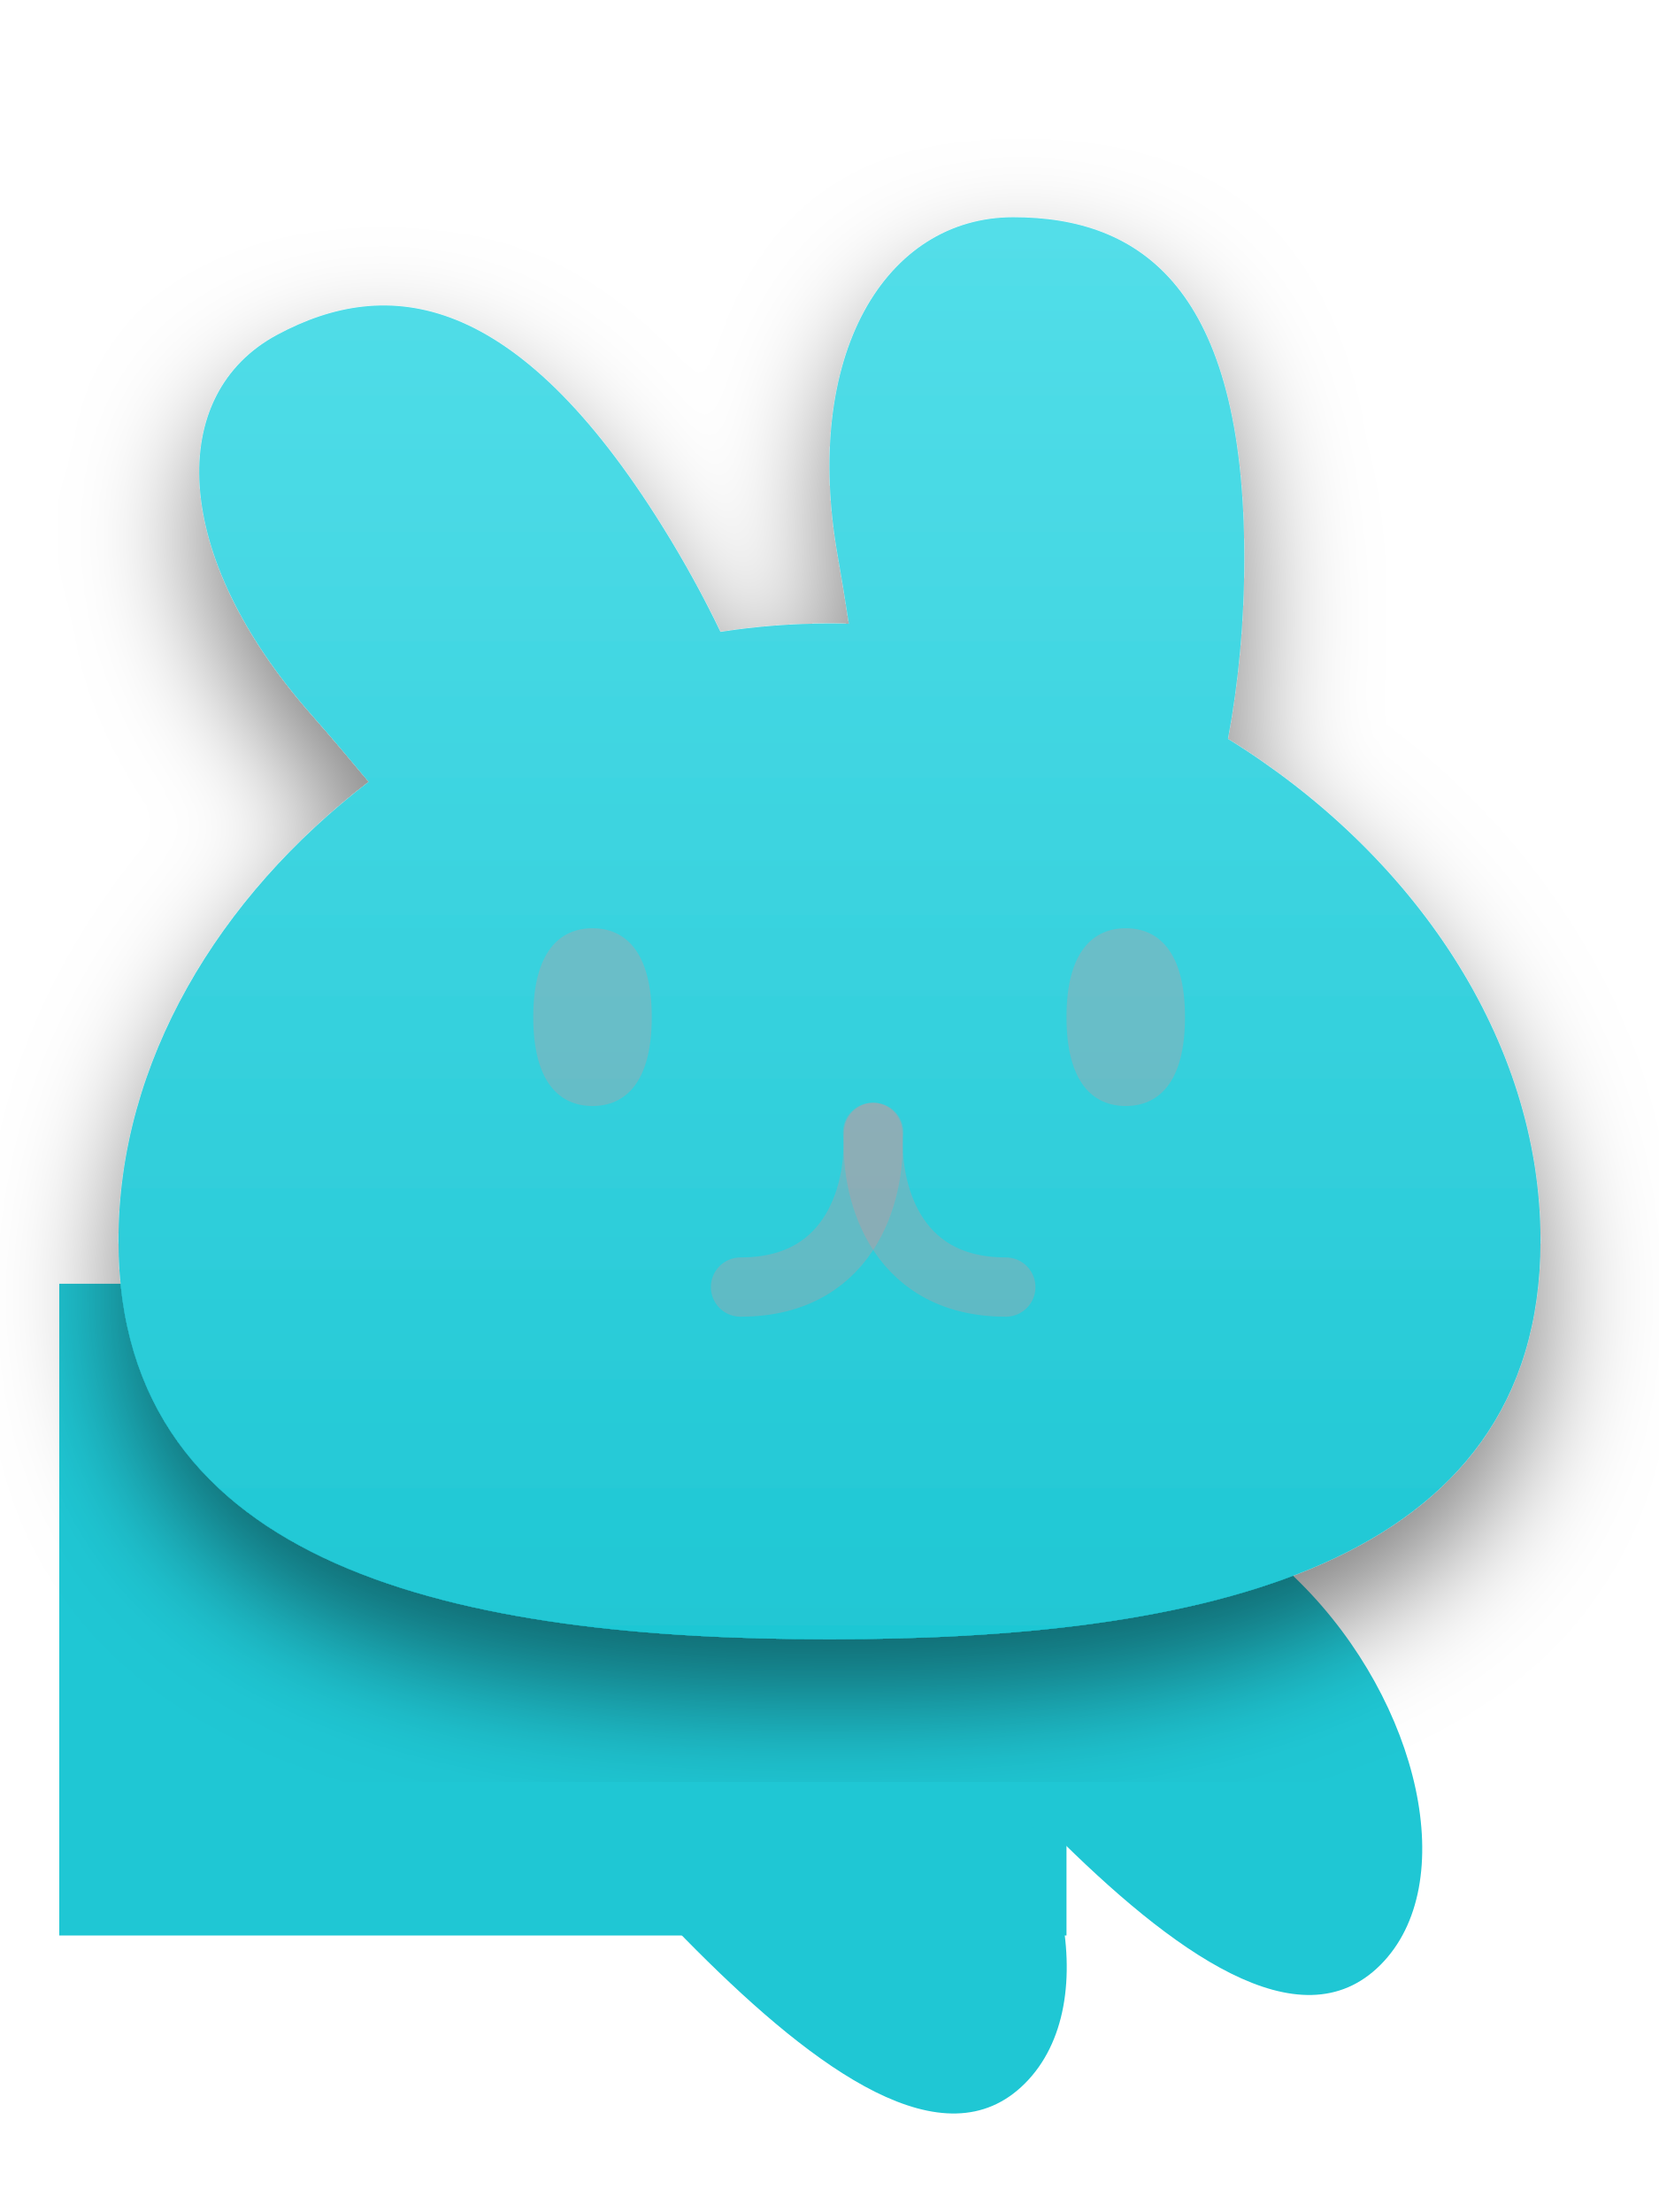
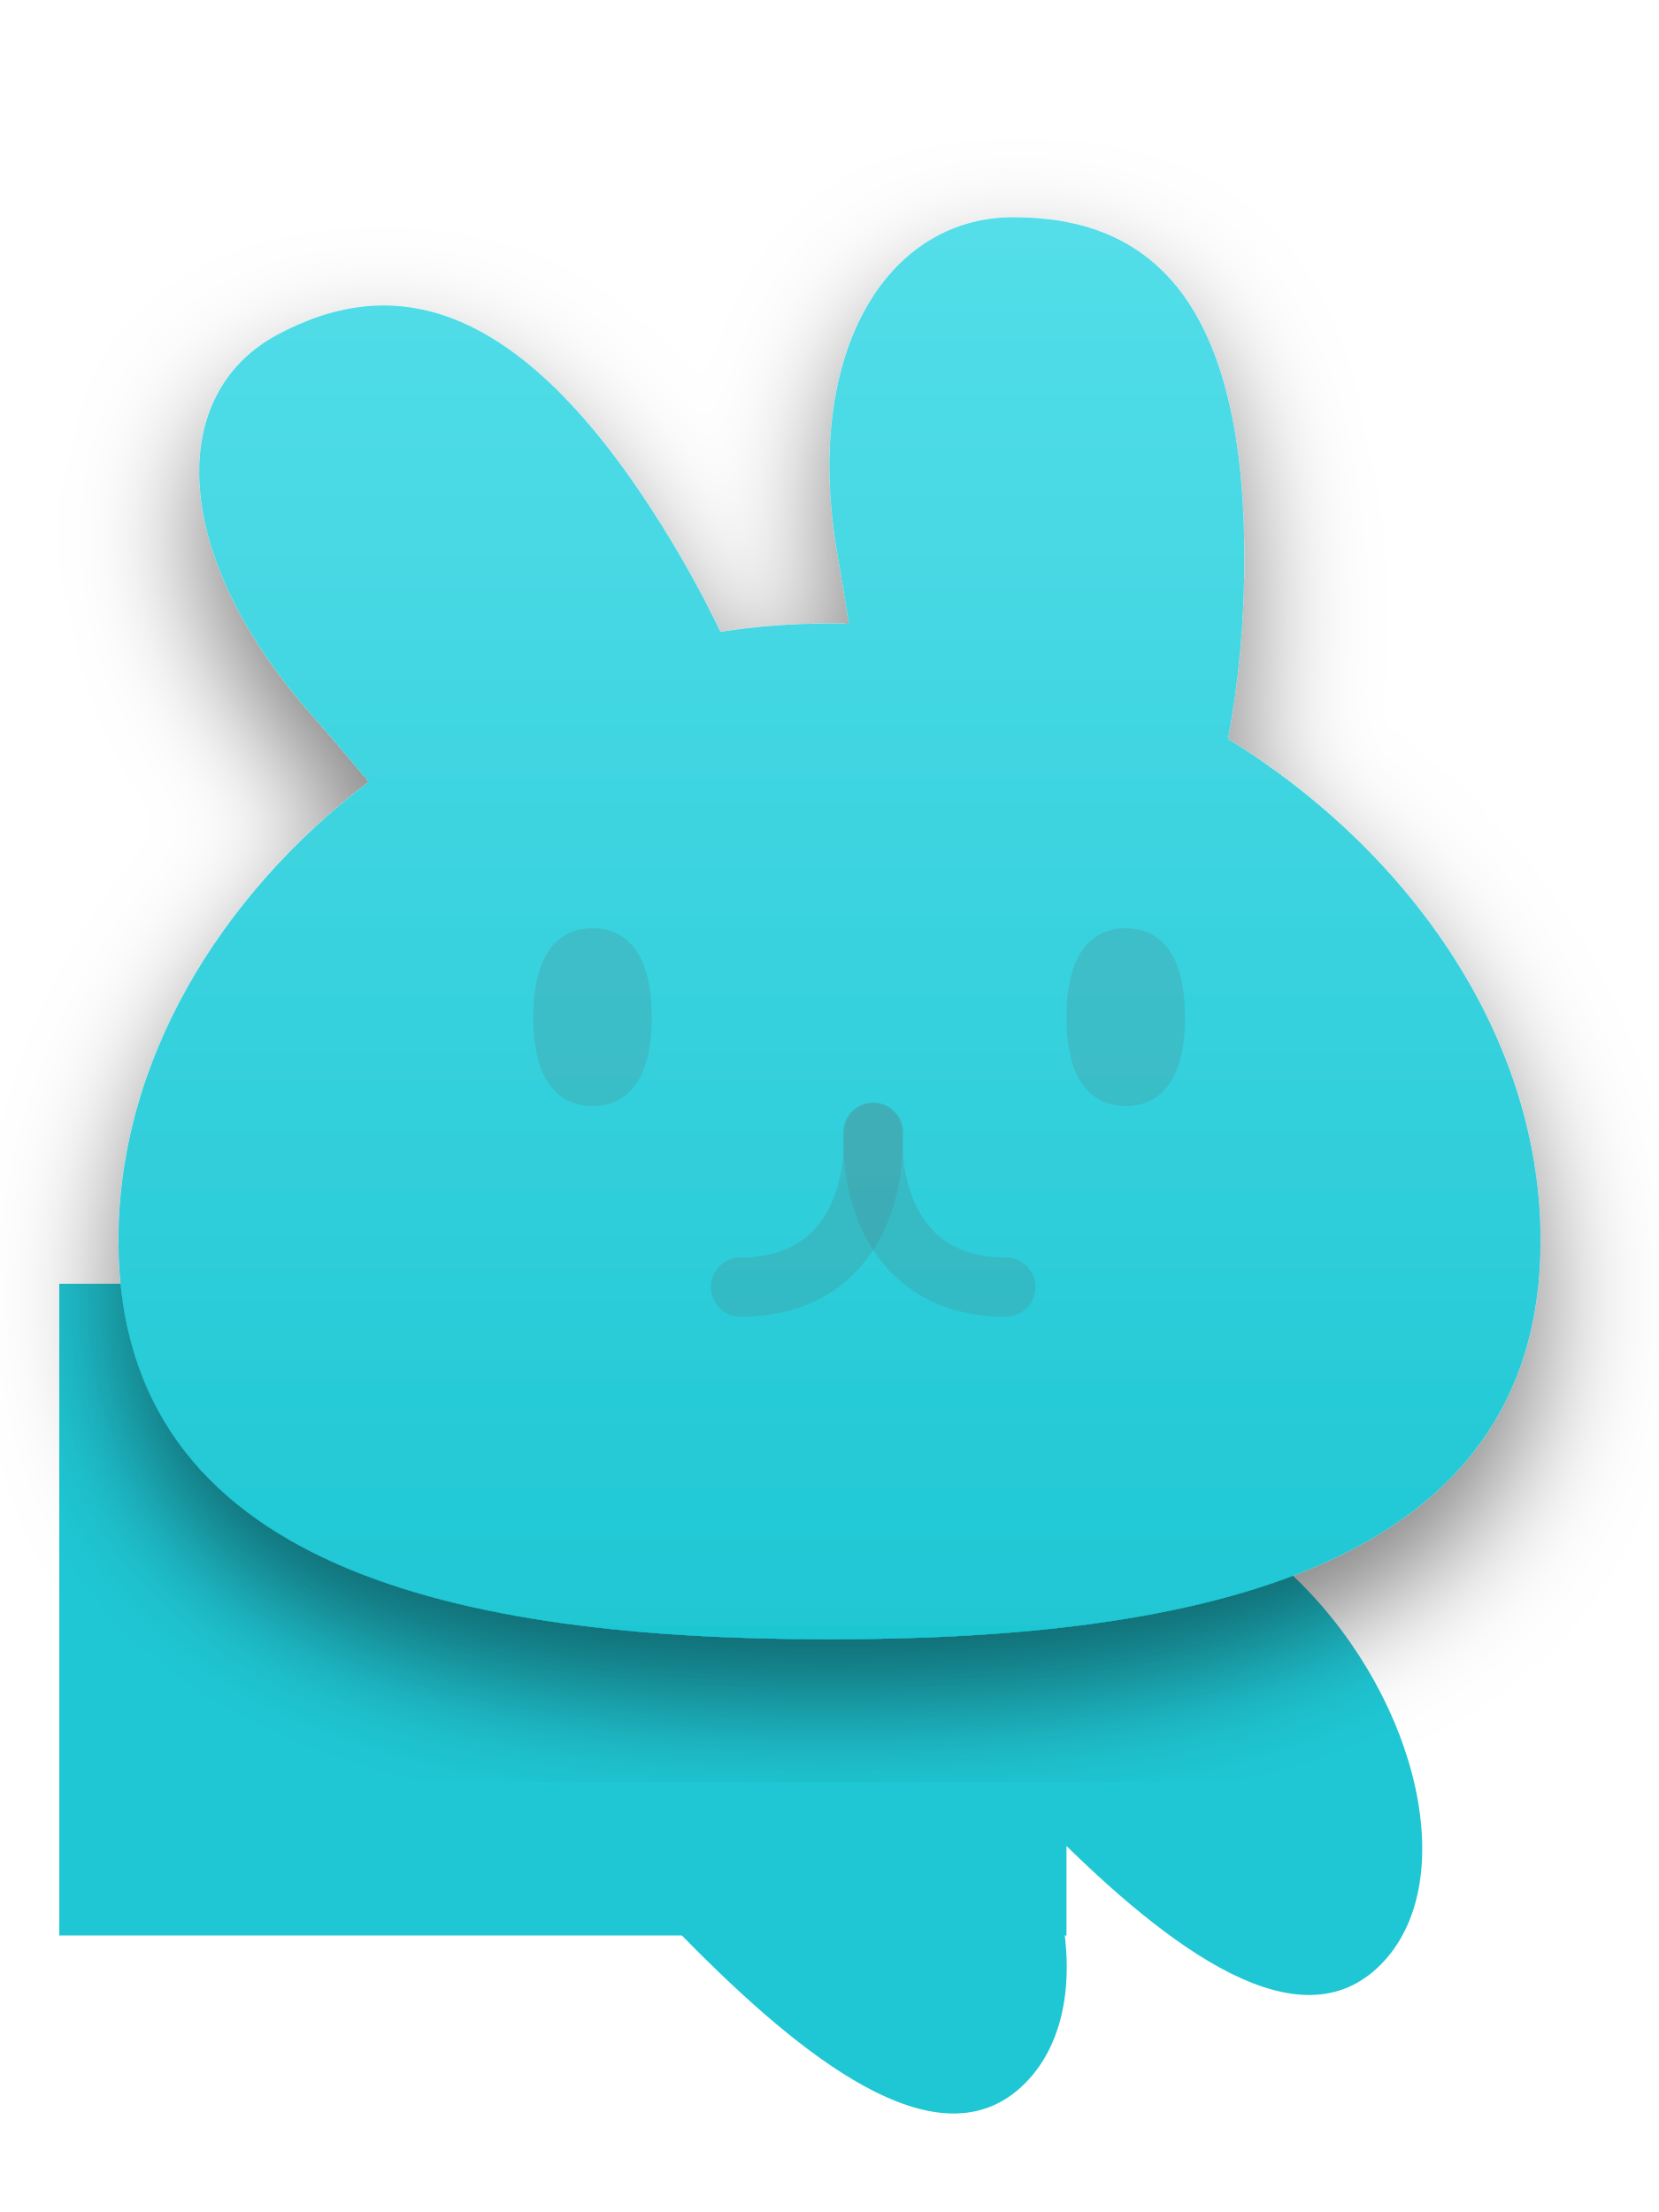
<svg xmlns="http://www.w3.org/2000/svg" width="24" height="32" viewBox="0 0 28 32" fill="none">
  <rect x="1" y="19" width="17" height="11" fill="#1FC7D4" />
  <path d="M9.507 24.706C8.146 26.067 9.738 28.231 11.755 30.249C13.773 32.267 15.938 33.858 17.298 32.497C18.659 31.137 17.968 28.071 15.951 26.053C13.933 24.036 10.868 23.345 9.507 24.706Z" fill="#1FC7D4" />
  <path d="M15.507 22.706C14.146 24.067 15.738 26.231 17.756 28.249C19.773 30.267 21.938 31.858 23.298 30.497C24.659 29.137 23.968 26.071 21.951 24.053C19.933 22.036 16.868 21.345 15.507 22.706Z" fill="#1FC7D4" />
  <g filter="url(#filter0_d)">
    <path fill-rule="evenodd" clip-rule="evenodd" d="M14.146 6.752C14.21 7.109 14.27 7.481 14.328 7.862C14.219 7.859 14.11 7.857 14 7.857C13.38 7.857 12.765 7.905 12.159 7.998C11.879 7.415 11.555 6.822 11.187 6.231C8.699 2.229 6.538 1.987 4.679 2.984C2.819 3.981 2.856 6.676 5.267 9.405C5.581 9.761 5.901 10.14 6.225 10.529C3.69 12.466 2 15.264 2 18.27C2 23.829 7.785 25 14 25C20.215 25 26 23.829 26 18.27C26 14.866 23.832 11.727 20.724 9.805C20.902 8.86 21 7.83 21 6.752C21 2.196 19.255 1 17.102 1C14.95 1 13.526 3.318 14.146 6.752Z" fill="url(#paint0_linear_bunnyhead_main)" />
  </g>
  <g transform="translate(2)">
-     <path d="M12.728 16.445C12.796 17.315 12.445 19.056 10.498 19.056" stroke="rgba(282, 134, 138, 0.25)" stroke-linecap="round" />
-     <path d="M12.746 16.445C12.678 17.315 13.03 19.056 14.976 19.056" stroke="rgba(282, 134, 138, 0.25)" stroke-linecap="round" />
-     <path d="M9 14.5C9 15.605 8.552 16 8 16C7.448 16 7 15.605 7 14.5C7 13.395 7.448 13 8 13C8.552 13 9 13.395 9 14.5Z" fill="rgba(282, 134, 138, 0.25)" />
-     <path d="M18 14.5C18 15.605 17.552 16 17 16C16.448 16 16 15.605 16 14.5C16 13.395 16.448 13 17 13C17.552 13 18 13.395 18 14.5Z" fill="rgba(282, 134, 138, 0.25)" />
+     <path d="M12.728 16.445C12.796 17.315 12.445 19.056 10.498 19.056" stroke="rgba(82, 134, 138, 0.25)" stroke-linecap="round" />
+     <path d="M12.746 16.445C12.678 17.315 13.03 19.056 14.976 19.056" stroke="rgba(82, 134, 138, 0.25)" stroke-linecap="round" />
+     <path d="M9 14.5C9 15.605 8.552 16 8 16C7.448 16 7 15.605 7 14.5C7 13.395 7.448 13 8 13C8.552 13 9 13.395 9 14.5Z" fill="rgba(82, 134, 138, 0.25)" />
+     <path d="M18 14.5C18 15.605 17.552 16 17 16C16.448 16 16 15.605 16 14.5C16 13.395 16.448 13 17 13C17.552 13 18 13.395 18 14.5Z" fill="rgba(82, 134, 138, 0.25)" />
  </g>
  <defs>
    <filter id="filter0_d">
      <feFlood flood-opacity="0" result="BackgroundImageFix" />
      <feColorMatrix in="SourceAlpha" type="matrix" values="0 0 0 0 0 0 0 0 0 0 0 0 0 0 0 0 0 0 127 0" />
      <feOffset dy="1" />
      <feGaussianBlur stdDeviation="1" />
      <feColorMatrix type="matrix" values="0 0 0 0 0 0 0 0 0 0 0 0 0 0 0 0 0 0 0.5 0" />
      <feBlend mode="normal" in2="BackgroundImageFix" result="effect1_dropShadow" />
      <feBlend mode="normal" in="SourceGraphic" in2="effect1_dropShadow" result="shape" />
    </filter>
    <linearGradient id="paint0_linear_bunnyhead_main" x1="14" y1="1" x2="14" y2="25" gradientUnits="userSpaceOnUse">
      <stop stop-color="#53DEE9" />
      <stop offset="1" stop-color="#1FC7D4" />
    </linearGradient>
  </defs>
</svg>
